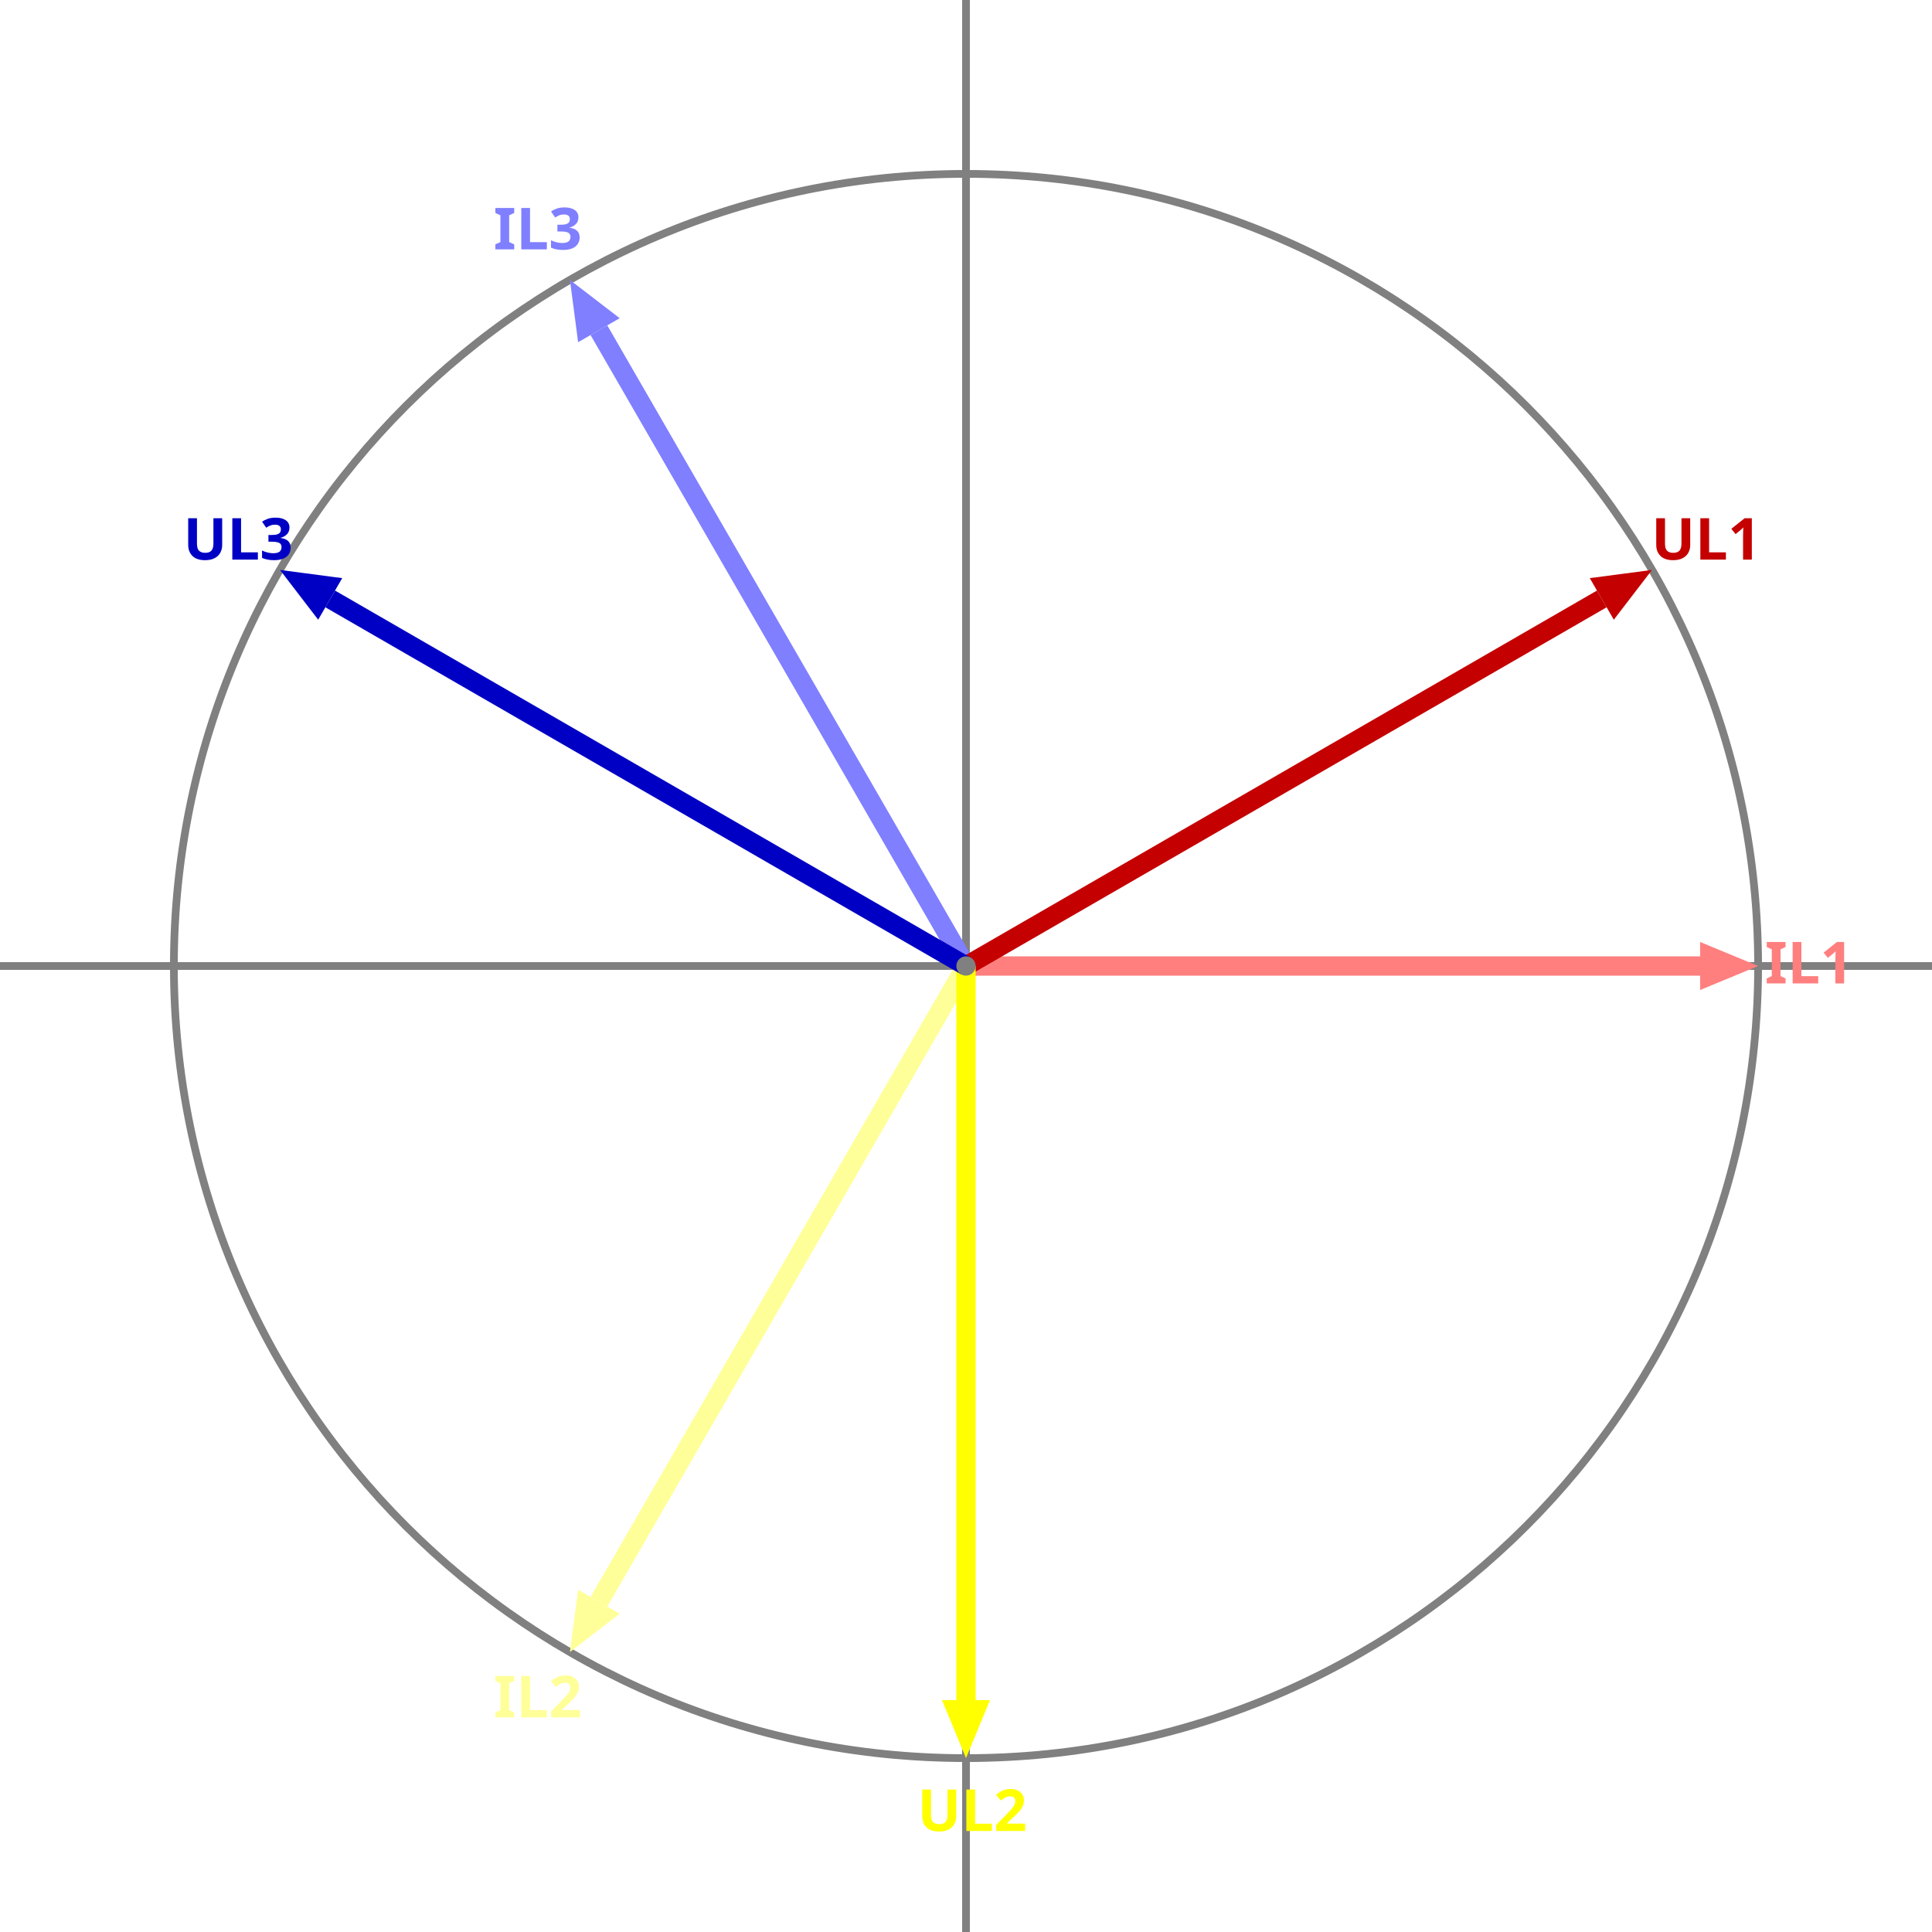
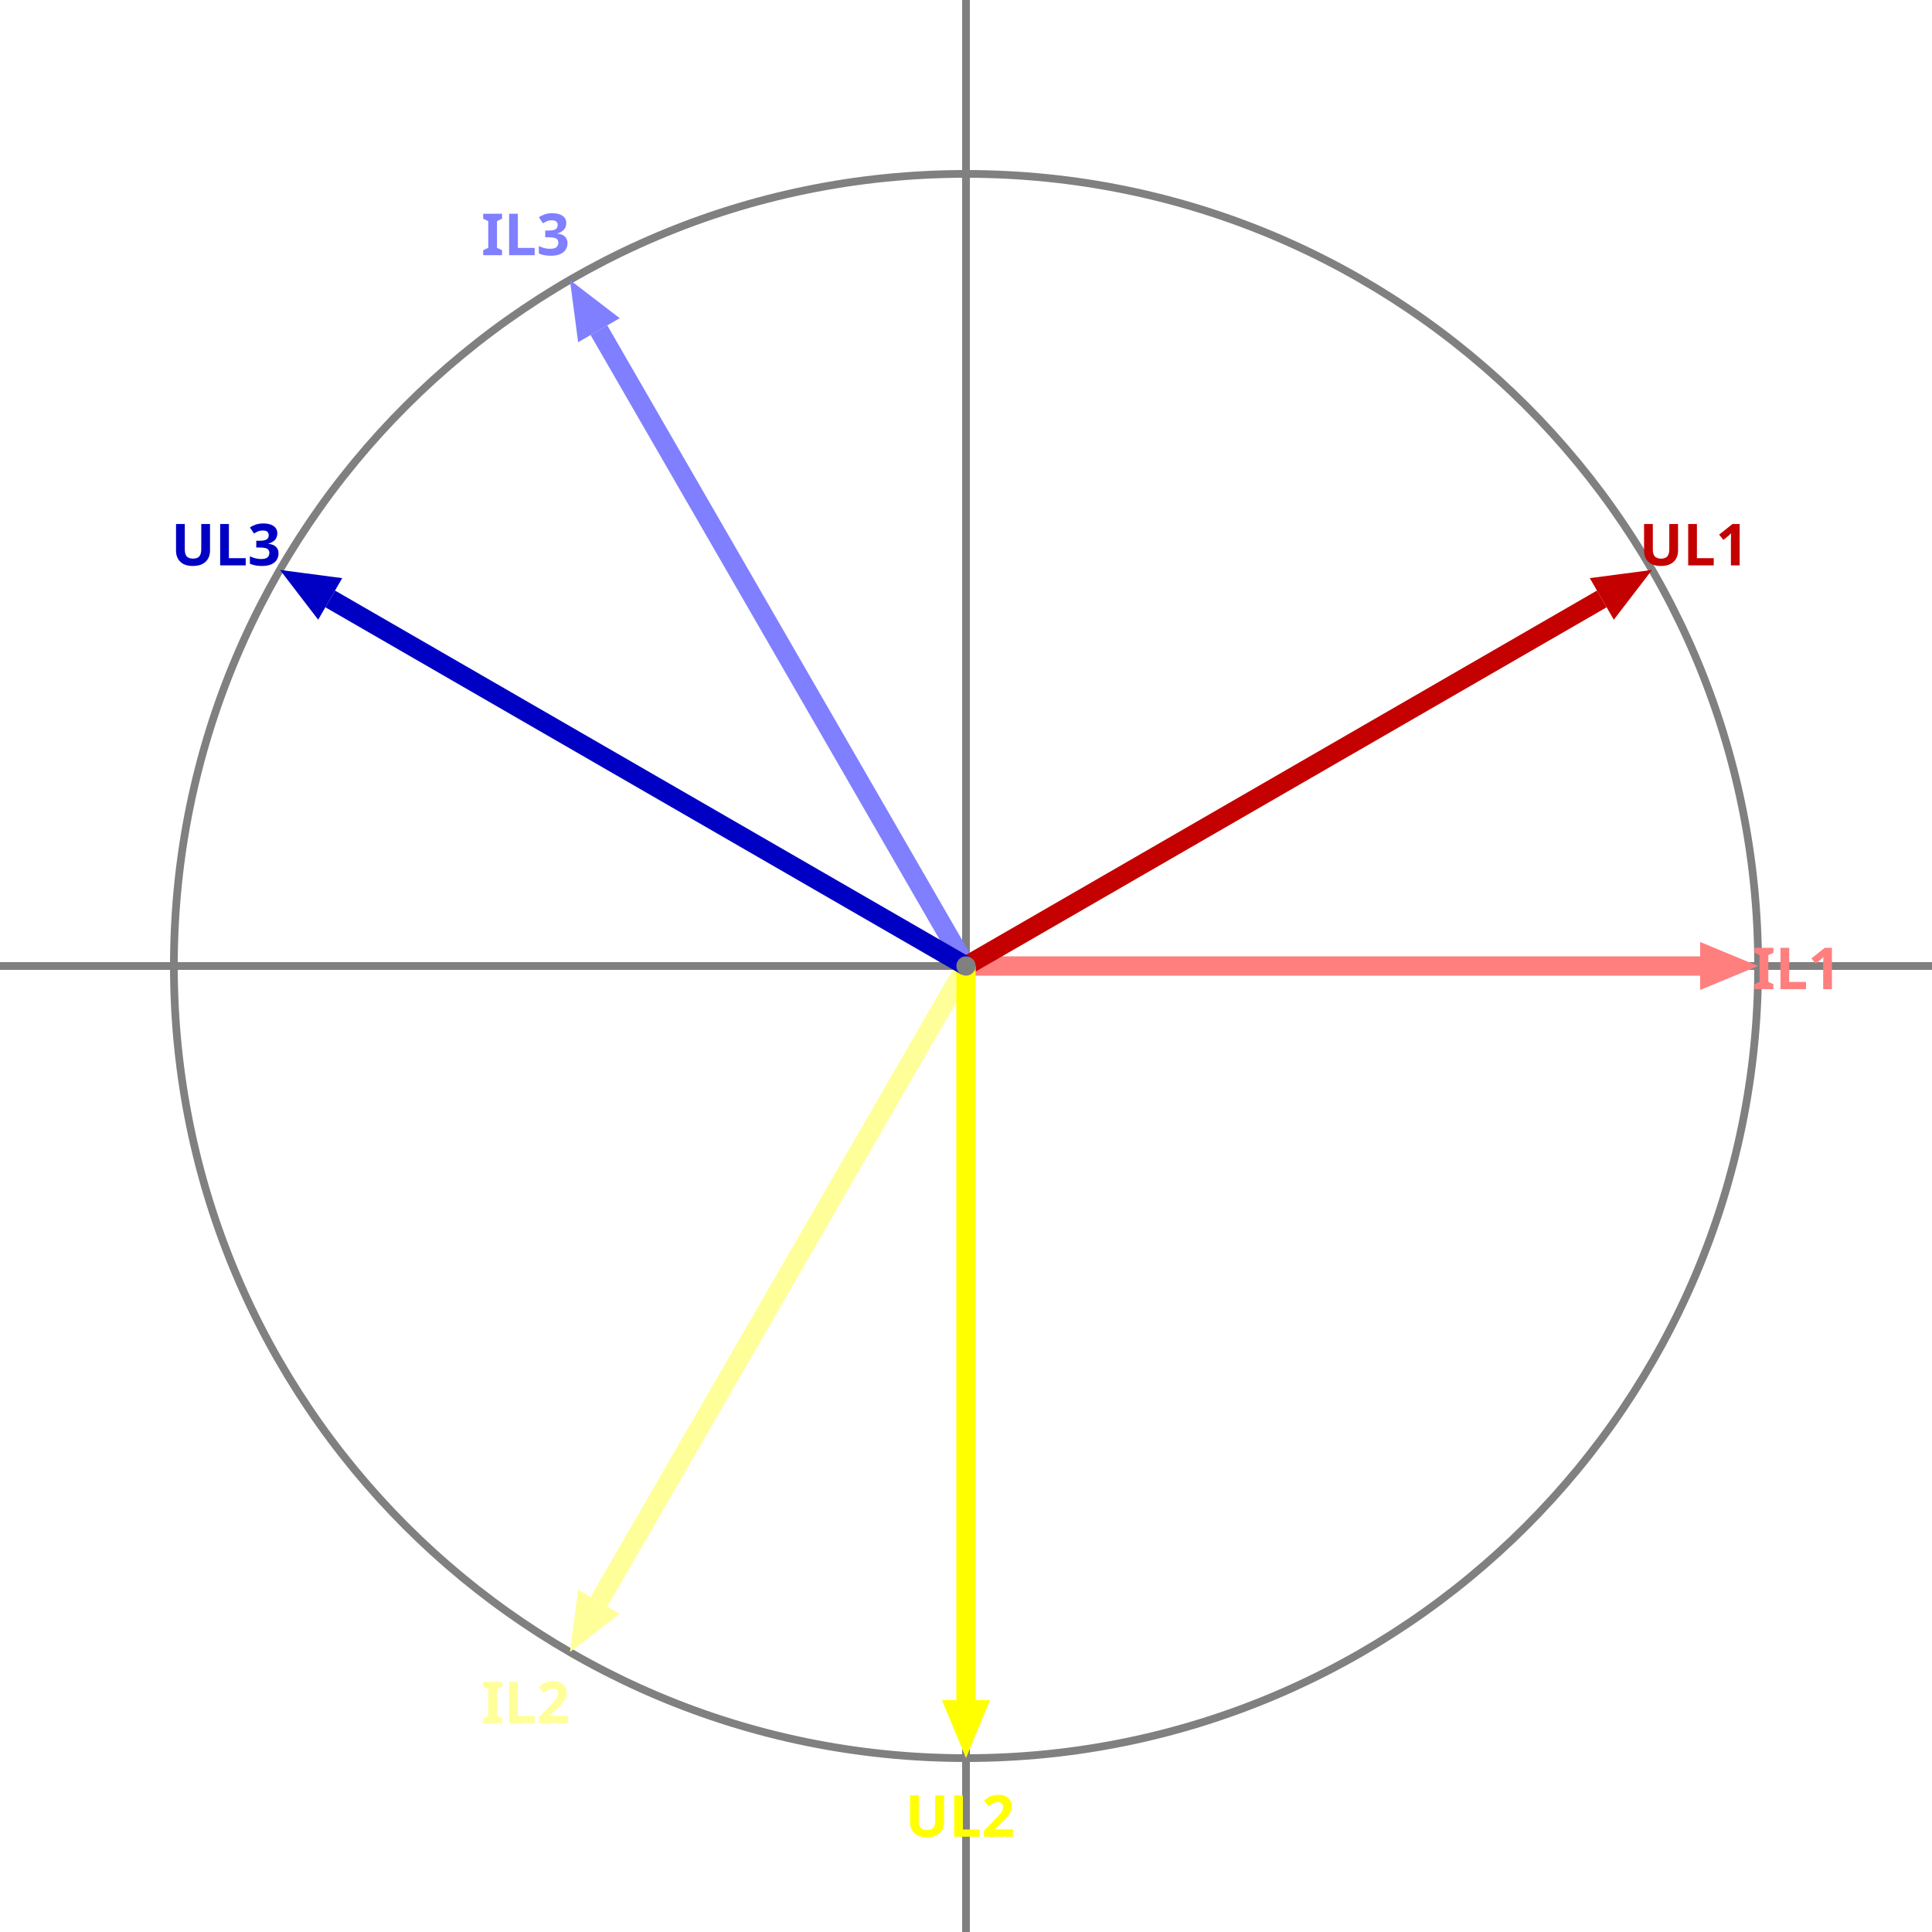
<svg xmlns="http://www.w3.org/2000/svg" width="705.556mm" height="705.556mm" viewBox="0 0 2000 2000" version="1.2" baseProfile="tiny">
  <defs>
</defs>
  <g fill="none" stroke="black" stroke-width="1" fill-rule="evenodd" stroke-linecap="square" stroke-linejoin="bevel">
    <g fill="none" stroke="#808080" stroke-opacity="1" stroke-width="8" stroke-linecap="square" stroke-linejoin="bevel" transform="matrix(1,0,0,1,0,0)" font-family="Sans" font-size="60" font-weight="570" font-style="normal">
      <polyline fill="none" vector-effect="none" points="0,1000 2000,1000 " />
      <polyline fill="none" vector-effect="none" points="1000,0 1000,2000 " />
      <path vector-effect="none" fill-rule="evenodd" d="M1820,1000 C1820,547.127 1452.87,180 1000,180 C547.127,180 180,547.127 180,1000 C180,1452.87 547.127,1820 1000,1820 C1452.87,1820 1820,1452.87 1820,1000 " />
    </g>
    <g fill="none" stroke="#ff7f7f" stroke-opacity="1" stroke-width="20" stroke-linecap="square" stroke-linejoin="bevel" transform="matrix(1,0,0,1,0,0)" font-family="Sans" font-size="60" font-weight="570" font-style="normal">
      <polyline fill="none" vector-effect="none" points="1010,1000 1750,1000 " />
    </g>
    <g fill="none" stroke="none" transform="matrix(1,0,0,1,0,0)" font-family="Sans" font-size="60" font-weight="570" font-style="normal">
      <path vector-effect="none" fill-rule="evenodd" d="M1820,1000 L1760,1024.85 L1760,975.147 L1820,1000" />
    </g>
    <g fill="#ff7f7f" fill-opacity="1" stroke="none" transform="matrix(1,0,0,1,0,0)" font-family="Sans" font-size="60" font-weight="570" font-style="normal">
      <path vector-effect="none" fill-rule="evenodd" d="M1820,1000 L1760,1024.85 L1760,975.147" />
    </g>
    <g fill="none" stroke="#ffff99" stroke-opacity="1" stroke-width="20" stroke-linecap="square" stroke-linejoin="bevel" transform="matrix(1,0,0,1,0,0)" font-family="Sans" font-size="60" font-weight="570" font-style="normal">
      <polyline fill="none" vector-effect="none" points="995,1008.66 625,1649.52 " />
    </g>
    <g fill="none" stroke="none" transform="matrix(1,0,0,1,0,0)" font-family="Sans" font-size="60" font-weight="570" font-style="normal">
      <path vector-effect="none" fill-rule="evenodd" d="M590,1710.14 L598.477,1645.75 L641.523,1670.61 L590,1710.14" />
    </g>
    <g fill="#ffff99" fill-opacity="1" stroke="none" transform="matrix(1,0,0,1,0,0)" font-family="Sans" font-size="60" font-weight="570" font-style="normal">
      <path vector-effect="none" fill-rule="evenodd" d="M590,1710.14 L598.477,1645.75 L641.523,1670.61" />
    </g>
    <g fill="none" stroke="#7f7fff" stroke-opacity="1" stroke-width="20" stroke-linecap="square" stroke-linejoin="bevel" transform="matrix(1,0,0,1,0,0)" font-family="Sans" font-size="60" font-weight="570" font-style="normal">
      <polyline fill="none" vector-effect="none" points="995,991.34 625,350.481 " />
    </g>
    <g fill="none" stroke="none" transform="matrix(1,0,0,1,0,0)" font-family="Sans" font-size="60" font-weight="570" font-style="normal">
      <path vector-effect="none" fill-rule="evenodd" d="M590,289.859 L641.523,329.394 L598.477,354.247 L590,289.859" />
    </g>
    <g fill="#7f7fff" fill-opacity="1" stroke="none" transform="matrix(1,0,0,1,0,0)" font-family="Sans" font-size="60" font-weight="570" font-style="normal">
      <path vector-effect="none" fill-rule="evenodd" d="M590,289.859 L641.523,329.394 L598.477,354.247" />
    </g>
    <g fill="none" stroke="#c40000" stroke-opacity="1" stroke-width="20" stroke-linecap="square" stroke-linejoin="bevel" transform="matrix(1,0,0,1,0,0)" font-family="Sans" font-size="60" font-weight="570" font-style="normal">
      <polyline fill="none" vector-effect="none" points="1008.66,995 1649.52,625 " />
    </g>
    <g fill="none" stroke="none" transform="matrix(1,0,0,1,0,0)" font-family="Sans" font-size="60" font-weight="570" font-style="normal">
      <path vector-effect="none" fill-rule="evenodd" d="M1710.14,590 L1670.61,641.523 L1645.75,598.477 L1710.14,590" />
    </g>
    <g fill="#c40000" fill-opacity="1" stroke="none" transform="matrix(1,0,0,1,0,0)" font-family="Sans" font-size="60" font-weight="570" font-style="normal">
      <path vector-effect="none" fill-rule="evenodd" d="M1710.14,590 L1670.61,641.523 L1645.75,598.477" />
    </g>
    <g fill="none" stroke="#ffff00" stroke-opacity="1" stroke-width="20" stroke-linecap="square" stroke-linejoin="bevel" transform="matrix(1,0,0,1,0,0)" font-family="Sans" font-size="60" font-weight="570" font-style="normal">
      <polyline fill="none" vector-effect="none" points="1000,1010 1000,1750 " />
    </g>
    <g fill="none" stroke="none" transform="matrix(1,0,0,1,0,0)" font-family="Sans" font-size="60" font-weight="570" font-style="normal">
      <path vector-effect="none" fill-rule="evenodd" d="M1000,1820 L975.147,1760 L1024.85,1760 L1000,1820" />
    </g>
    <g fill="#ffff00" fill-opacity="1" stroke="none" transform="matrix(1,0,0,1,0,0)" font-family="Sans" font-size="60" font-weight="570" font-style="normal">
      <path vector-effect="none" fill-rule="evenodd" d="M1000,1820 L975.147,1760 L1024.85,1760" />
    </g>
    <g fill="none" stroke="#0000c4" stroke-opacity="1" stroke-width="20" stroke-linecap="square" stroke-linejoin="bevel" transform="matrix(1,0,0,1,0,0)" font-family="Sans" font-size="60" font-weight="570" font-style="normal">
      <polyline fill="none" vector-effect="none" points="991.34,995 350.481,625 " />
    </g>
    <g fill="none" stroke="none" transform="matrix(1,0,0,1,0,0)" font-family="Sans" font-size="60" font-weight="570" font-style="normal">
      <path vector-effect="none" fill-rule="evenodd" d="M289.859,590 L354.247,598.477 L329.394,641.523 L289.859,590" />
    </g>
    <g fill="#0000c4" fill-opacity="1" stroke="none" transform="matrix(1,0,0,1,0,0)" font-family="Sans" font-size="60" font-weight="570" font-style="normal">
      <path vector-effect="none" fill-rule="evenodd" d="M289.859,590 L354.247,598.477 L329.394,641.523" />
    </g>
    <g fill="none" stroke="#c40000" stroke-opacity="1" stroke-width="1" stroke-linecap="square" stroke-linejoin="bevel" transform="matrix(1,0,0,1,0,0)" font-family="Sans" font-size="60" font-weight="570" font-style="normal">
-       <text fill="#c40000" fill-opacity="1" stroke="none" xml:space="preserve" x="1709.44" y="579.3" font-family="Sans" font-size="60" font-weight="570" font-style="normal">UL1</text>
+       <text fill="#c40000" fill-opacity="1" stroke="none" xml:space="preserve" x="1696.84" y="585.3" font-family="Sans" font-size="60" font-weight="570" font-style="normal">UL1</text>
    </g>
    <g fill="none" stroke="#ffff00" stroke-opacity="1" stroke-width="1" stroke-linecap="square" stroke-linejoin="bevel" transform="matrix(1,0,0,1,0,0)" font-family="Sans" font-size="60" font-weight="570" font-style="normal">
-       <text fill="#ffff00" fill-opacity="1" stroke="none" xml:space="preserve" x="949.594" y="1895.4" font-family="Sans" font-size="60" font-weight="570" font-style="normal">UL2</text>
+       <text fill="#ffff00" fill-opacity="1" stroke="none" xml:space="preserve" x="936.984" y="1901.4" font-family="Sans" font-size="60" font-weight="570" font-style="normal">UL2</text>
    </g>
    <g fill="none" stroke="#0000c4" stroke-opacity="1" stroke-width="1" stroke-linecap="square" stroke-linejoin="bevel" transform="matrix(1,0,0,1,0,0)" font-family="Sans" font-size="60" font-weight="570" font-style="normal">
-       <text fill="#0000c4" fill-opacity="1" stroke="none" xml:space="preserve" x="189.734" y="579.3" font-family="Sans" font-size="60" font-weight="570" font-style="normal">UL3</text>
+       <text fill="#0000c4" fill-opacity="1" stroke="none" xml:space="preserve" x="177.141" y="585.3" font-family="Sans" font-size="60" font-weight="570" font-style="normal">UL3</text>
    </g>
    <g fill="none" stroke="#ff7f7f" stroke-opacity="1" stroke-width="1" stroke-linecap="square" stroke-linejoin="bevel" transform="matrix(1,0,0,1,0,0)" font-family="Sans" font-size="60" font-weight="570" font-style="normal">
-       <text fill="#ff7f7f" fill-opacity="1" stroke="none" xml:space="preserve" x="1827" y="1018" font-family="Sans" font-size="60" font-weight="570" font-style="normal">IL1</text>
+       <text fill="#ff7f7f" fill-opacity="1" stroke="none" xml:space="preserve" x="1814.39" y="1024" font-family="Sans" font-size="60" font-weight="570" font-style="normal">IL1</text>
    </g>
    <g fill="none" stroke="#ffff99" stroke-opacity="1" stroke-width="1" stroke-linecap="square" stroke-linejoin="bevel" transform="matrix(1,0,0,1,0,0)" font-family="Sans" font-size="60" font-weight="570" font-style="normal">
-       <text fill="#ffff99" fill-opacity="1" stroke="none" xml:space="preserve" x="510.891" y="1777.85" font-family="Sans" font-size="60" font-weight="570" font-style="normal">IL2</text>
+       <text fill="#ffff99" fill-opacity="1" stroke="none" xml:space="preserve" x="498.297" y="1783.85" font-family="Sans" font-size="60" font-weight="570" font-style="normal">IL2</text>
    </g>
    <g fill="none" stroke="#7f7fff" stroke-opacity="1" stroke-width="1" stroke-linecap="square" stroke-linejoin="bevel" transform="matrix(1,0,0,1,0,0)" font-family="Sans" font-size="60" font-weight="570" font-style="normal">
-       <text fill="#7f7fff" fill-opacity="1" stroke="none" xml:space="preserve" x="510.891" y="258.149" font-family="Sans" font-size="60" font-weight="570" font-style="normal">IL3</text>
+       <text fill="#7f7fff" fill-opacity="1" stroke="none" xml:space="preserve" x="498.297" y="264.149" font-family="Sans" font-size="60" font-weight="570" font-style="normal">IL3</text>
    </g>
    <g fill="#808080" fill-opacity="1" stroke="none" transform="matrix(1,0,0,1,0,0)" font-family="Sans" font-size="60" font-weight="570" font-style="normal">
      <circle cx="1000" cy="1000" r="10" />
    </g>
  </g>
</svg>
